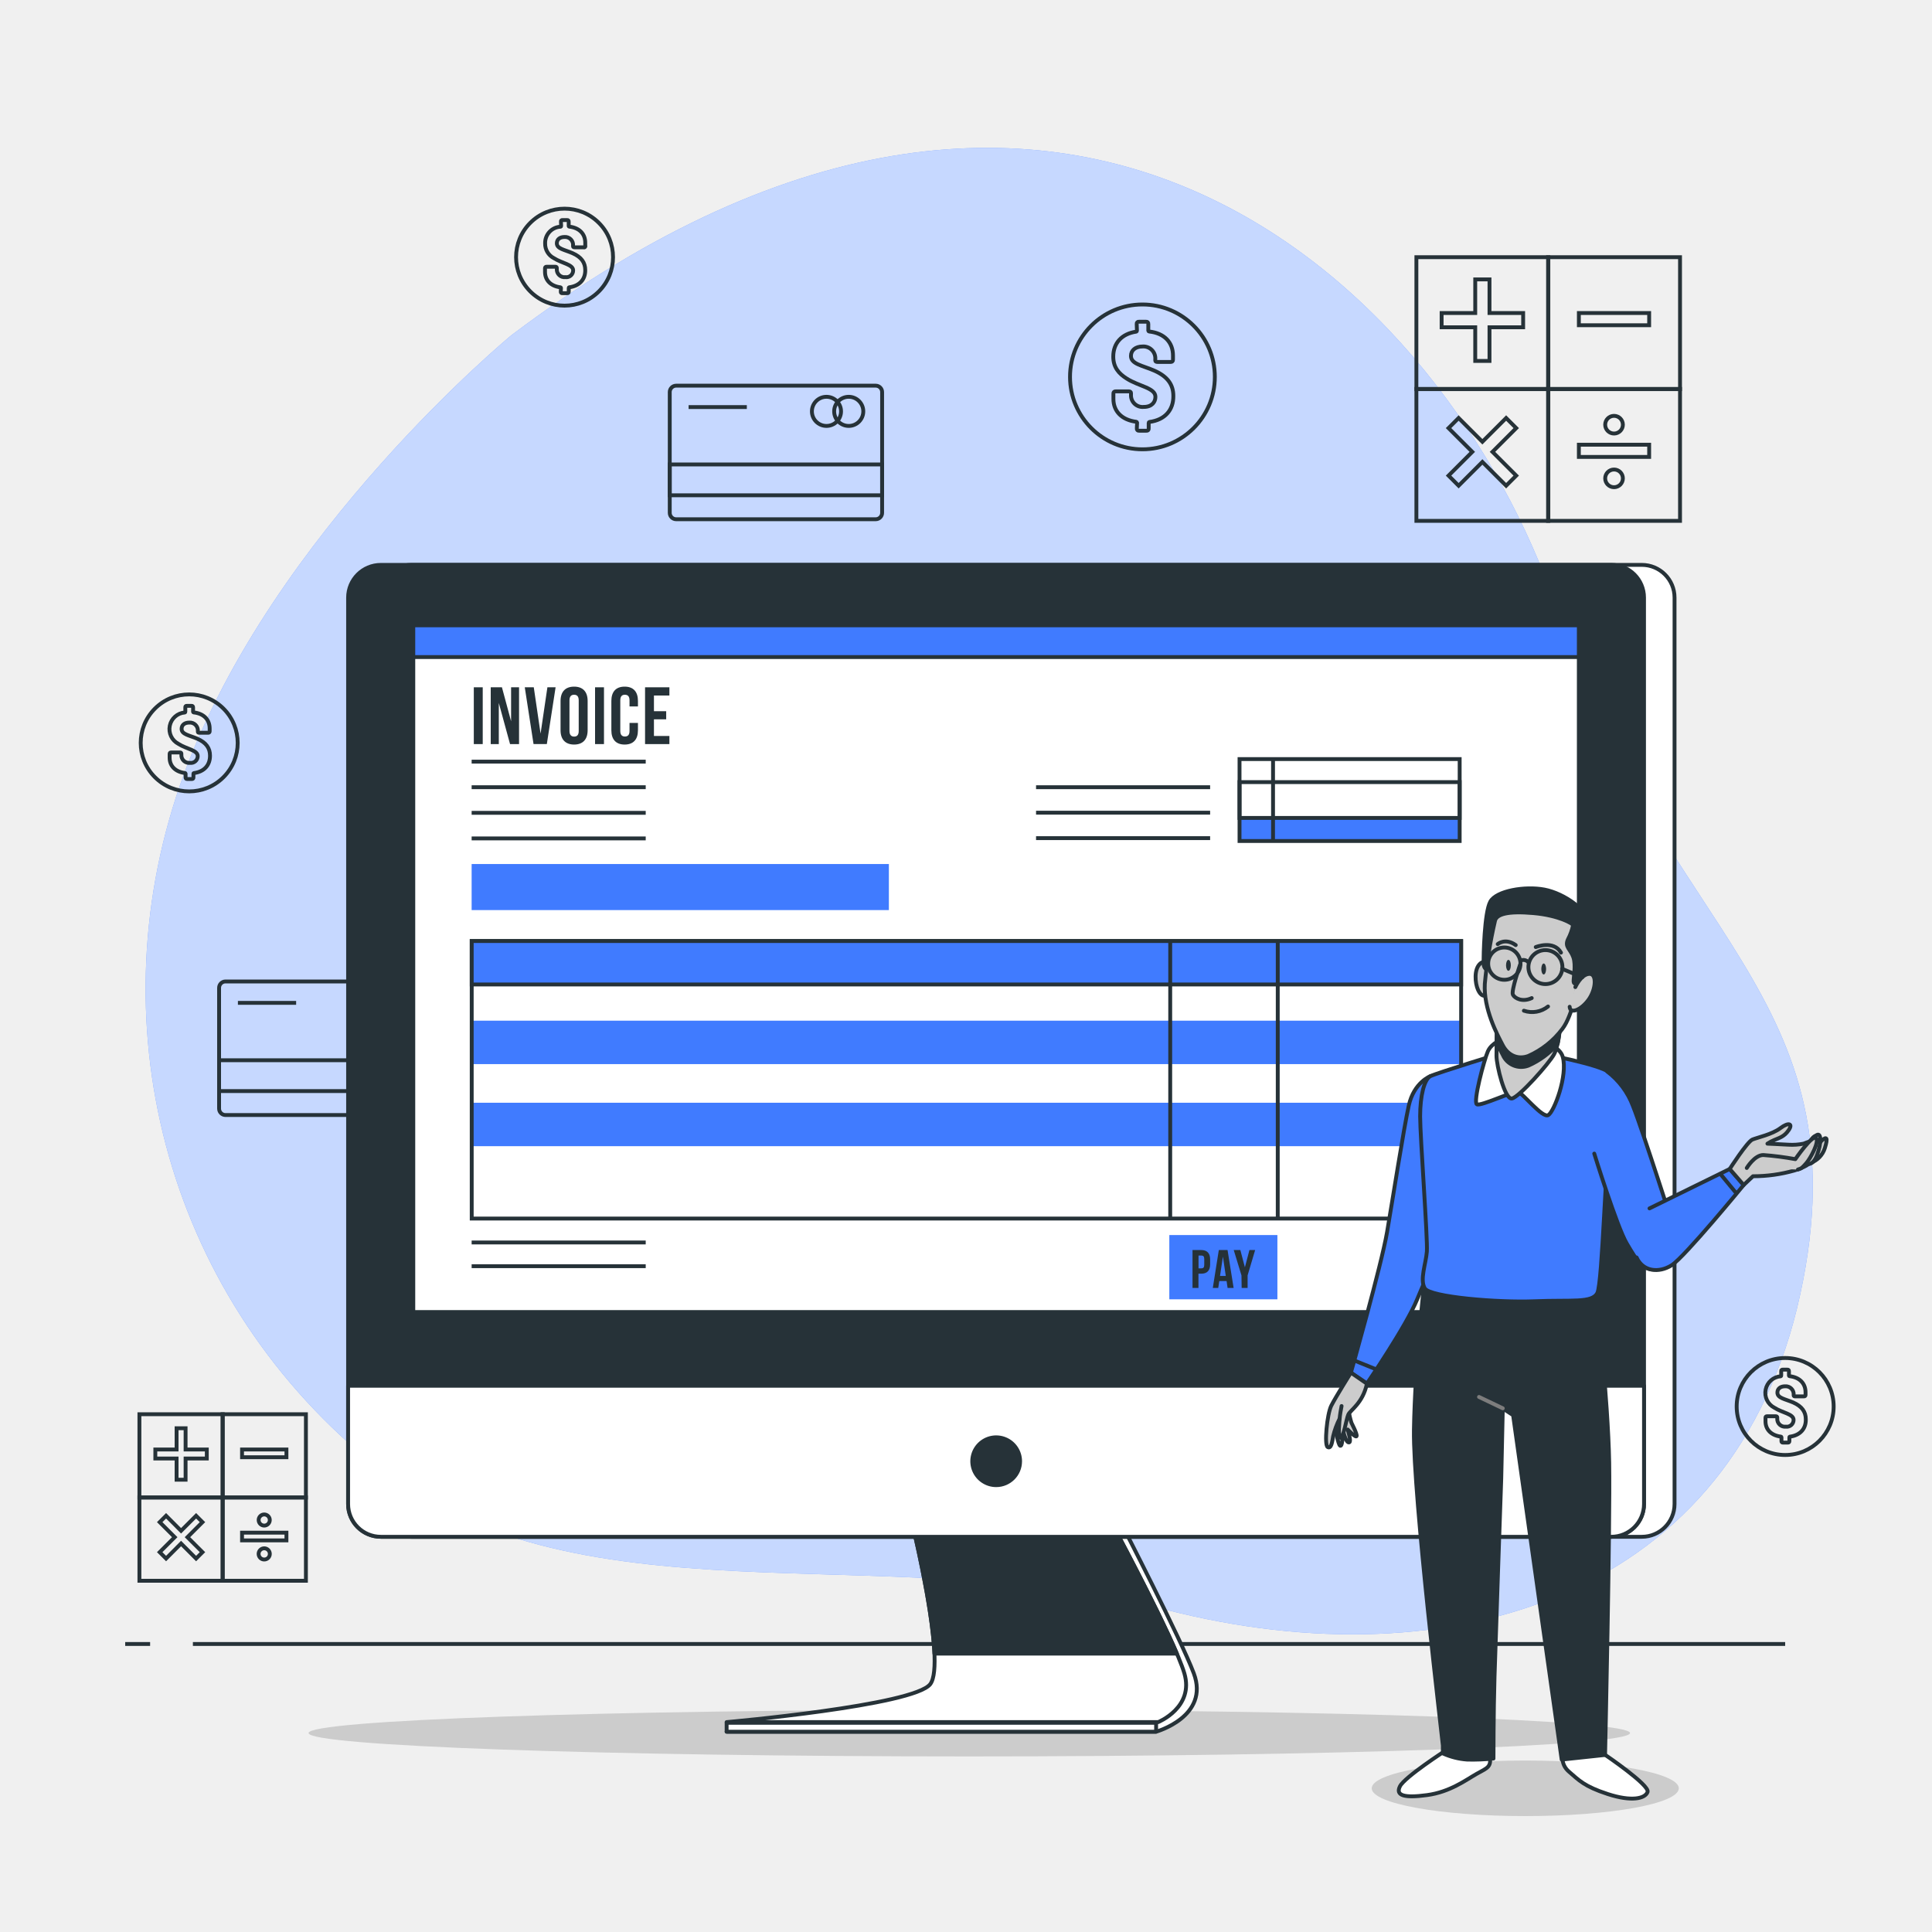
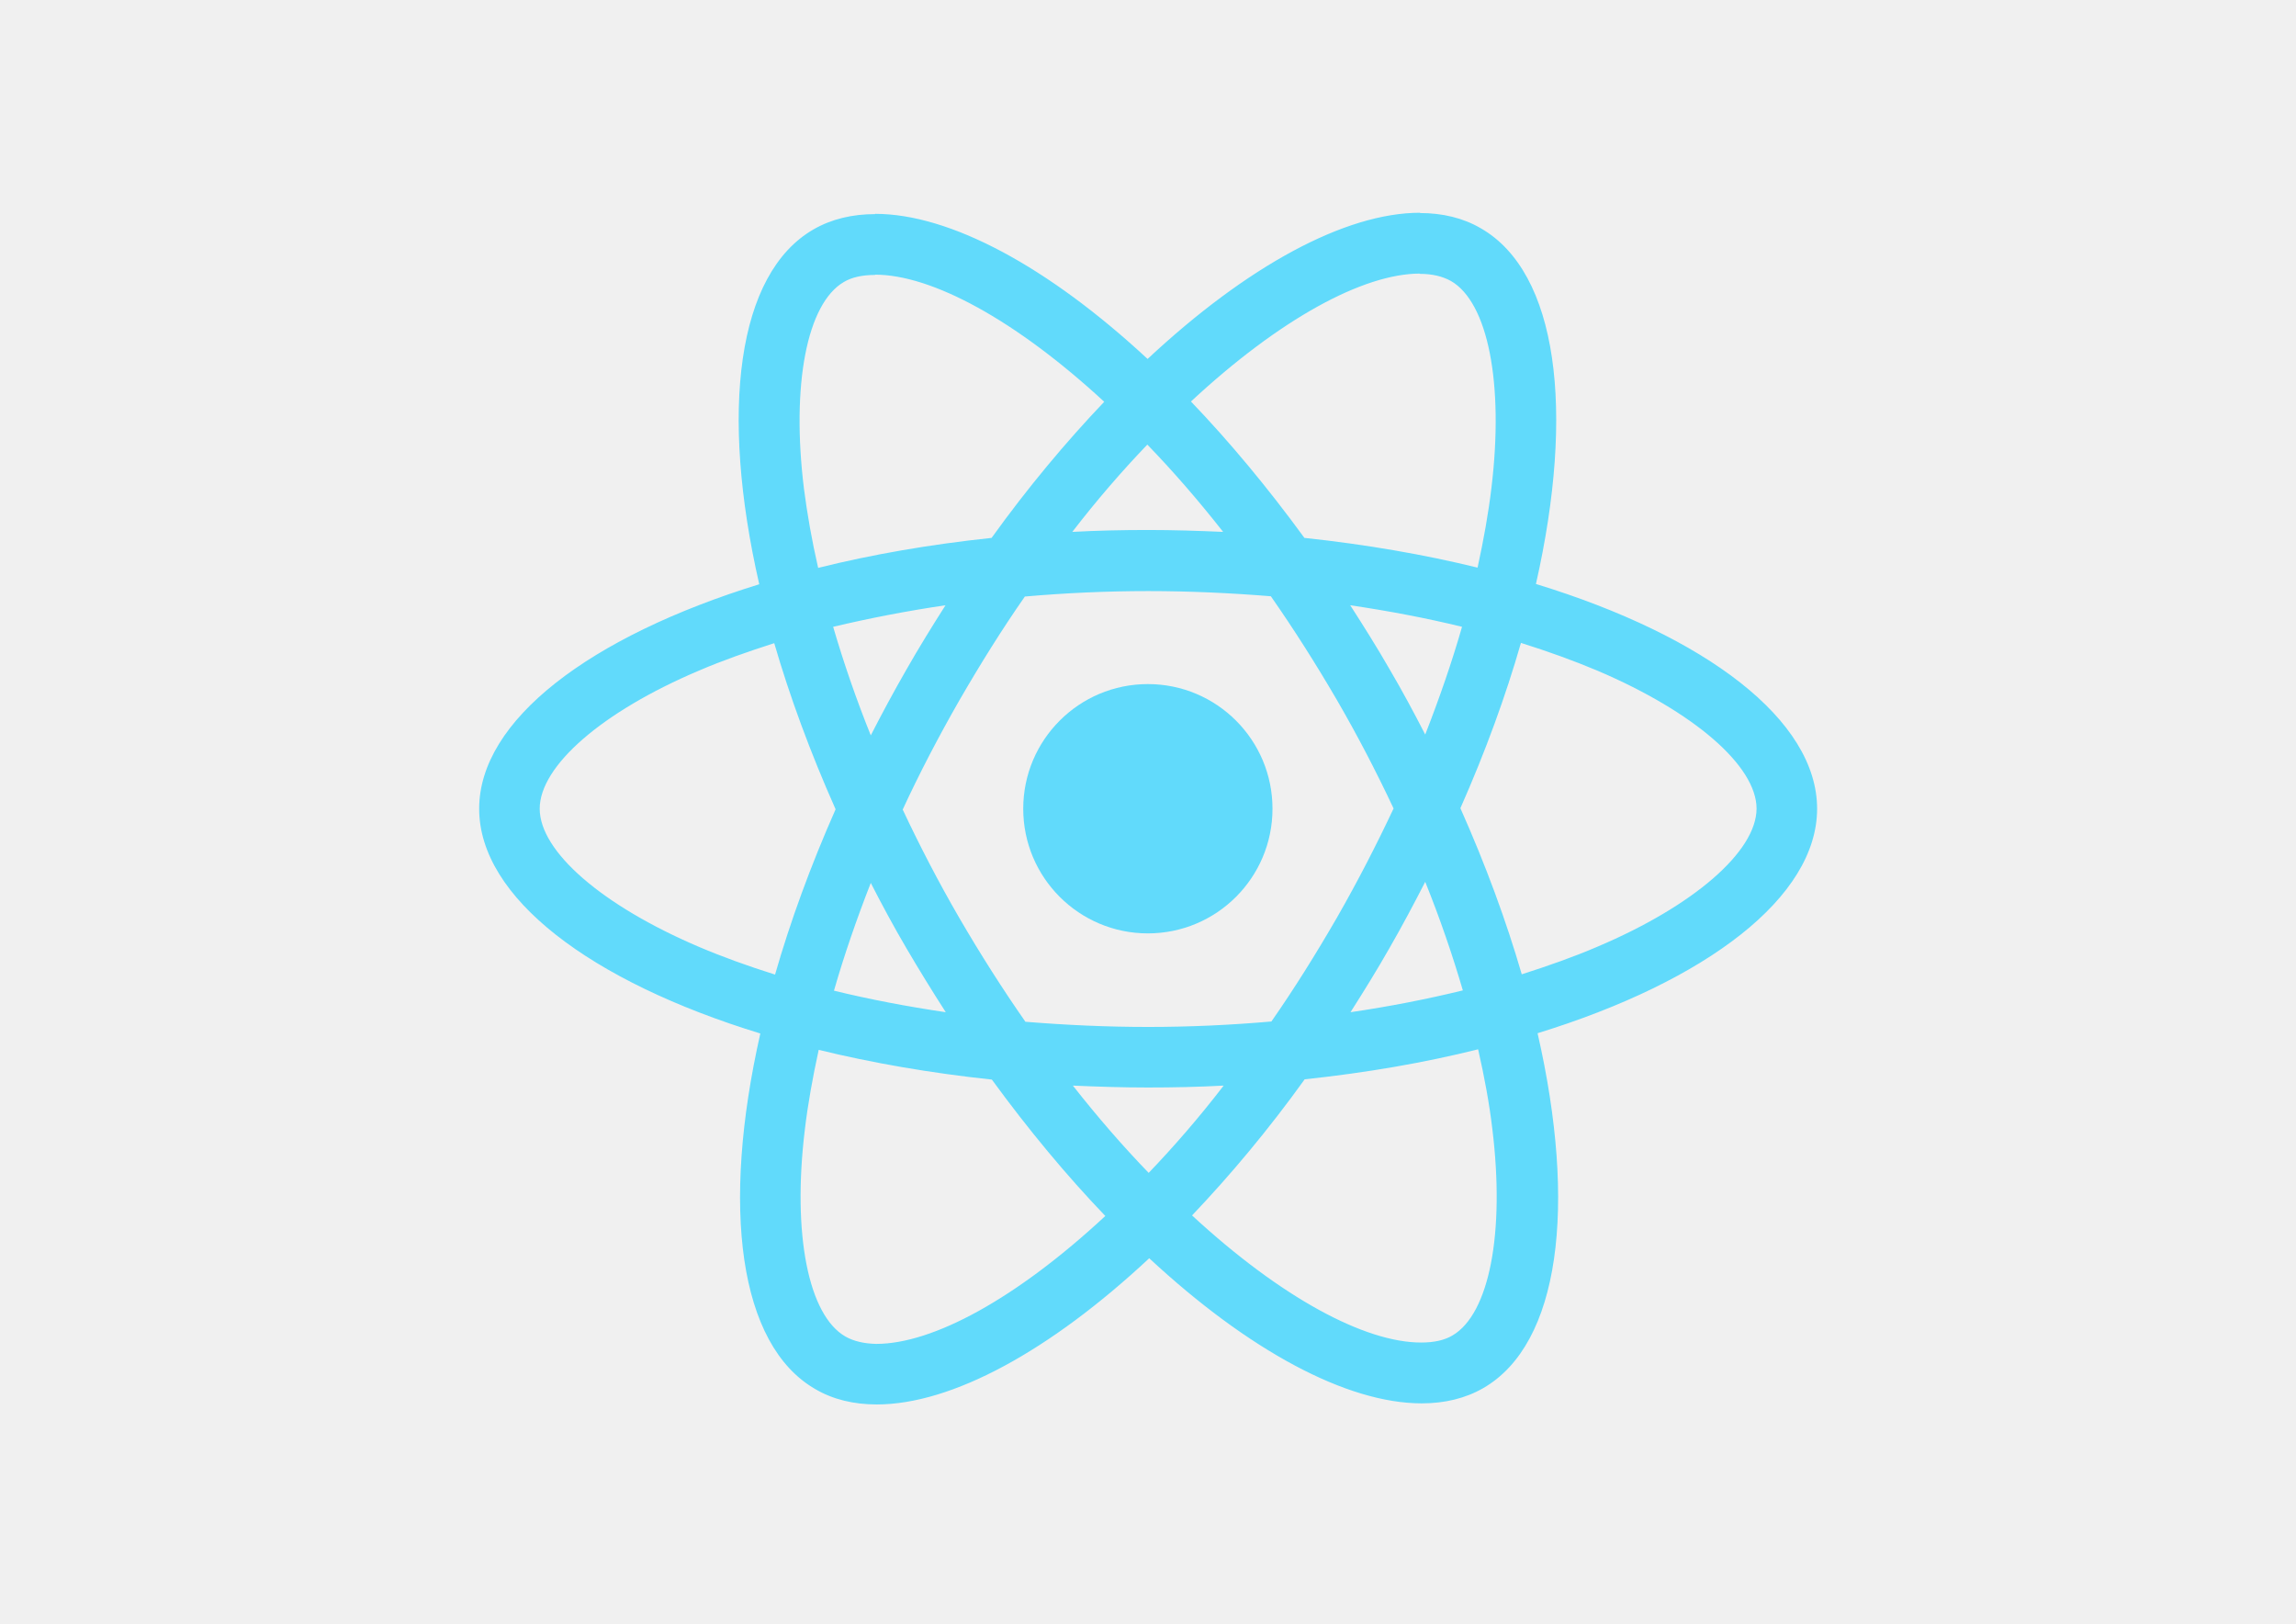
- <svg xmlns="http://www.w3.org/2000/svg" viewBox="0 0 500 500">
-   <g id="freepik--background-simple--inject-119">
-     <path d="M132.36,86.75S70.52,137.64,47.54,200.51,42.25,334,95.42,377.93s132.09,19.64,206.42,38.69S449,412.8,465.91,334.93s-36.63-94.08-62.13-174.5S280.19-24.69,132.36,86.75Z" style="fill:#407BFF" />
-     <path d="M132.36,86.75S70.52,137.64,47.54,200.51,42.25,334,95.42,377.93s132.09,19.64,206.42,38.69S449,412.8,465.91,334.93s-36.63-94.08-62.13-174.5S280.19-24.69,132.36,86.75Z" style="fill:#fff;opacity:0.7" />
-   </g>
-   <g id="freepik--Floor--inject-119">
-     <line x1="49.92" y1="425.46" x2="462" y2="425.46" style="fill:none;stroke:#263238;stroke-miterlimit:10" />
-     <line x1="32.4" y1="425.46" x2="38.85" y2="425.46" style="fill:none;stroke:#263238;stroke-miterlimit:10" />
-   </g>
-   <g id="freepik--Icons--inject-119">
-     <rect x="173.33" y="99.81" width="54.96" height="34.57" rx="1.66" style="fill:none;stroke:#263238;stroke-miterlimit:10" />
-     <rect x="173.33" y="120.2" width="54.96" height="7.98" style="fill:none;stroke:#263238;stroke-miterlimit:10" />
-     <circle cx="219.65" cy="106.46" r="3.77" style="fill:none;stroke:#263238;stroke-miterlimit:10" />
-     <circle cx="213.89" cy="106.46" r="3.77" style="fill:none;stroke:#263238;stroke-miterlimit:10" />
-     <line x1="178.21" y1="105.35" x2="193.28" y2="105.35" style="fill:none;stroke:#263238;stroke-miterlimit:10" />
-     <rect x="56.7" y="254" width="54.96" height="34.57" rx="1.66" style="fill:none;stroke:#263238;stroke-miterlimit:10" />
-     <rect x="56.7" y="274.39" width="54.96" height="7.98" style="fill:none;stroke:#263238;stroke-miterlimit:10" />
-     <path d="M106.78,260.65a3.77,3.77,0,1,1-3.77-3.77A3.77,3.77,0,0,1,106.78,260.65Z" style="fill:none;stroke:#263238;stroke-miterlimit:10" />
-     <circle cx="97.25" cy="260.65" r="3.77" style="fill:none;stroke:#263238;stroke-miterlimit:10" />
-     <line x1="61.57" y1="259.54" x2="76.64" y2="259.54" style="fill:none;stroke:#263238;stroke-miterlimit:10" />
-     <rect x="366.56" y="66.56" width="34.15" height="34.15" style="fill:none;stroke:#263238;stroke-miterlimit:10" />
-     <polygon points="394.19 81.01 385.48 81.01 385.48 72.31 381.79 72.31 381.79 81.01 373.09 81.01 373.09 84.7 381.79 84.7 381.79 93.41 385.48 93.41 385.48 84.7 394.19 84.7 394.19 81.01" style="fill:none;stroke:#263238;stroke-miterlimit:10" />
-     <rect x="400.64" y="66.56" width="34.15" height="34.15" style="fill:none;stroke:#263238;stroke-miterlimit:10" />
-     <rect x="408.61" y="81.01" width="18.19" height="3.16" style="fill:none;stroke:#263238;stroke-miterlimit:10" />
-     <rect x="366.56" y="100.65" width="34.15" height="34.15" style="fill:none;stroke:#263238;stroke-miterlimit:10" />
-     <polygon points="389.79 108.18 383.64 114.33 377.49 108.18 374.88 110.79 381.03 116.94 374.88 123.09 377.49 125.7 383.64 119.55 389.79 125.7 392.4 123.09 386.25 116.94 392.4 110.79 389.79 108.18" style="fill:none;stroke:#263238;stroke-miterlimit:10" />
-     <rect x="400.64" y="100.65" width="34.15" height="34.15" style="fill:none;stroke:#263238;stroke-miterlimit:10" />
-     <rect x="408.61" y="115.09" width="18.19" height="3.16" style="fill:none;stroke:#263238;stroke-miterlimit:10" />
-     <path d="M417.71,112.2a2.29,2.29,0,1,0-2.29-2.29A2.29,2.29,0,0,0,417.71,112.2Z" style="fill:none;stroke:#263238;stroke-miterlimit:10" />
-     <circle cx="417.71" cy="123.8" r="2.29" style="fill:none;stroke:#263238;stroke-miterlimit:10" />
-     <rect x="36.08" y="366" width="21.57" height="21.57" style="fill:none;stroke:#263238;stroke-miterlimit:10" />
-     <polygon points="53.52 375.13 48.03 375.13 48.03 369.63 45.7 369.63 45.7 375.13 40.2 375.13 40.2 377.46 45.7 377.46 45.7 382.95 48.03 382.95 48.03 377.46 53.52 377.46 53.52 375.13" style="fill:none;stroke:#263238;stroke-miterlimit:10" />
-     <rect x="57.6" y="366" width="21.57" height="21.57" style="fill:none;stroke:#263238;stroke-miterlimit:10" />
-     <rect x="62.64" y="375.13" width="11.49" height="2" style="fill:none;stroke:#263238;stroke-miterlimit:10" />
-     <rect x="36.08" y="387.53" width="21.57" height="21.57" style="fill:none;stroke:#263238;stroke-miterlimit:10" />
-     <polygon points="50.75 392.28 46.86 396.17 42.98 392.28 41.33 393.93 45.22 397.82 41.33 401.7 42.98 403.35 46.86 399.46 50.75 403.35 52.4 401.7 48.51 397.82 52.4 393.93 50.75 392.28" style="fill:none;stroke:#263238;stroke-miterlimit:10" />
-     <rect x="57.6" y="387.53" width="21.57" height="21.57" style="fill:none;stroke:#263238;stroke-miterlimit:10" />
-     <rect x="62.64" y="396.65" width="11.49" height="2" style="fill:none;stroke:#263238;stroke-miterlimit:10" />
-     <circle cx="68.38" cy="393.38" r="1.44" style="fill:none;stroke:#263238;stroke-miterlimit:10" />
-     <path d="M68.38,400.7a1.45,1.45,0,1,0,1.45,1.45A1.45,1.45,0,0,0,68.38,400.7Z" style="fill:none;stroke:#263238;stroke-miterlimit:10" />
-     <path d="M297.48,109.2a.24.24,0,0,0-.2.23l0,1.48a.49.49,0,0,1-.56.56h-1.95a.49.49,0,0,1-.56-.56l.07-1.51a.26.26,0,0,0-.2-.24c-3.76-.46-5.93-2.73-5.93-5.9v-1.41a.5.5,0,0,1,.56-.56h3.42c.37,0,.57.16.57.42v.47a3,3,0,0,0,3.32,3.13c2.11,0,3-1.29,3-2.61,0-2.34-4.28-2.7-7.45-4.74-2-1.26-3.46-2.87-3.46-5.67,0-3.46,2.15-5.9,5.94-6.46a.25.25,0,0,0,.19-.23l-.06-1.78a.49.49,0,0,1,.56-.56h1.88a.5.5,0,0,1,.56.56l0,1.74a.23.23,0,0,0,.19.23c4,.43,6.2,2.84,6.2,6.23v1.09a.51.51,0,0,1-.56.56h-3.46c-.36,0-.56-.13-.56-.33V93a3.09,3.09,0,0,0-3.3-3.33c-1.84,0-3,1-3,2.44,0,2.14,3,2.47,6.09,3.83,3.4,1.51,4.88,3.62,4.88,6.52C303.71,106.1,301.5,108.67,297.48,109.2Z" style="fill:none;stroke:#263238;stroke-miterlimit:10" />
-     <circle cx="295.66" cy="97.54" r="18.74" style="fill:none;stroke:#263238;stroke-miterlimit:10" />
-     <path d="M147.33,74.35a.17.17,0,0,0-.14.16l0,1a.33.33,0,0,1-.38.37h-1.3a.33.33,0,0,1-.38-.37l.05-1a.17.17,0,0,0-.13-.15c-2.52-.31-4-1.83-4-4v-.95a.35.35,0,0,1,.38-.38h2.29c.25,0,.38.11.38.29v.31a2,2,0,0,0,2.23,2.1,1.76,1.76,0,0,0,2-1.75c0-1.56-2.87-1.81-5-3.18A4.16,4.16,0,0,1,141.08,63a4.21,4.21,0,0,1,4-4.33.17.17,0,0,0,.14-.15l-.05-1.19a.33.33,0,0,1,.38-.38h1.26a.34.34,0,0,1,.37.38l0,1.17a.16.16,0,0,0,.13.15c2.65.29,4.15,1.9,4.15,4.17v.73A.34.34,0,0,1,151,64h-2.31c-.25,0-.38-.08-.38-.22v-.22a2.06,2.06,0,0,0-2.2-2.23c-1.24,0-2,.64-2,1.64,0,1.43,2,1.65,4.08,2.56,2.28,1,3.27,2.43,3.27,4.37C151.5,72.28,150,74,147.33,74.35Z" style="fill:none;stroke:#263238;stroke-miterlimit:10" />
-     <circle cx="146.1" cy="66.55" r="12.55" transform="translate(-4.26 122.8) rotate(-45)" style="fill:none;stroke:#263238;stroke-miterlimit:10" />
-     <path d="M50.19,200.07a.15.15,0,0,0-.13.15l0,1c0,.27-.13.38-.37.38H48.4c-.24,0-.37-.11-.37-.38l0-1a.17.17,0,0,0-.13-.16c-2.52-.3-4-1.83-4-3.95v-1a.33.33,0,0,1,.37-.37h2.3c.24,0,.37.11.37.29v.31a2,2,0,0,0,2.23,2.09,1.76,1.76,0,0,0,2-1.74c0-1.57-2.87-1.81-5-3.18a4.31,4.31,0,0,1,1.66-8.12.16.16,0,0,0,.13-.16l0-1.19a.32.32,0,0,1,.37-.37h1.26a.34.34,0,0,1,.38.37l0,1.17a.18.18,0,0,0,.14.16c2.64.28,4.15,1.89,4.15,4.17v.73a.34.34,0,0,1-.38.37H51.58c-.24,0-.37-.09-.37-.22v-.22A2.07,2.07,0,0,0,49,187c-1.24,0-2,.64-2,1.63,0,1.44,2,1.66,4.09,2.56,2.27,1,3.26,2.43,3.26,4.37C54.36,198,52.88,199.71,50.19,200.07Z" style="fill:none;stroke:#263238;stroke-miterlimit:10" />
-     <circle cx="48.97" cy="192.26" r="12.55" transform="translate(-121.61 90.94) rotate(-45)" style="fill:none;stroke:#263238;stroke-miterlimit:10" />
-     <path d="M463.22,371.81a.15.15,0,0,0-.13.15l0,1c0,.27-.13.38-.37.38h-1.31c-.24,0-.37-.11-.37-.38l0-1a.17.17,0,0,0-.13-.16c-2.52-.31-4-1.83-4-3.95v-.95a.33.33,0,0,1,.37-.37h2.3c.24,0,.37.11.37.29v.3a2,2,0,0,0,2.23,2.1,1.76,1.76,0,0,0,2-1.74c0-1.57-2.87-1.81-5-3.18a4.31,4.31,0,0,1,1.66-8.12.17.17,0,0,0,.13-.16l0-1.19a.32.32,0,0,1,.37-.37h1.26a.34.34,0,0,1,.38.37l0,1.17a.16.16,0,0,0,.14.15c2.64.29,4.15,1.9,4.15,4.18V361a.34.34,0,0,1-.38.38h-2.32c-.24,0-.37-.09-.37-.22V361a2.06,2.06,0,0,0-2.21-2.23c-1.24,0-2,.64-2,1.63,0,1.44,2,1.66,4.09,2.56,2.27,1,3.26,2.43,3.26,4.37C467.39,369.73,465.91,371.45,463.22,371.81Z" style="fill:none;stroke:#263238;stroke-miterlimit:10" />
-     <circle cx="462" cy="364" r="12.55" style="fill:none;stroke:#263238;stroke-miterlimit:10" />
-   </g>
-   <g id="freepik--Device--inject-119">
-     <path d="M421.85,448.51c0,3.34-76.58,6.05-171,6.05s-171-2.71-171-6.05,76.58-6,171.05-6S421.85,445.18,421.85,448.51Z" style="fill:#ccc" />
-     <path d="M238.5,394.21s8.32,35.76,4.7,41.63c-4.74,7.69-55.15,12.32-55.15,12.32H299.21s13.93-3.91,9.74-15.11c-3.24-8.66-18.79-38.84-18.79-38.84Z" style="fill:#fff;stroke:#263238;stroke-linecap:round;stroke-linejoin:round" />
-     <path d="M236.06,394.21s8.88,36.06,4.7,41.63-52.71,9.84-52.71,9.84H299.73s9.39-3.79,6.78-12.63-18.78-38.84-18.78-38.84Z" style="fill:#fff;stroke:#263238;stroke-linecap:round;stroke-linejoin:round" />
-     <path d="M287.73,394.21H236.06s5.26,21.36,5.77,33.74h62.75C299.5,416.05,287.73,394.21,287.73,394.21Z" style="fill:#263238;stroke:#263238;stroke-linecap:round;stroke-linejoin:round" />
-     <rect x="188.05" y="445.86" width="111.15" height="2.3" style="fill:#fff;stroke:#263238;stroke-linecap:round;stroke-linejoin:round" />
-     <rect x="97.99" y="146.19" width="335.38" height="251.53" rx="8.48" style="fill:#fff;stroke:#263238;stroke-linecap:round;stroke-linejoin:round" />
-     <rect x="90.09" y="146.19" width="335.38" height="251.53" rx="8.48" style="fill:#263238;stroke:#263238;stroke-linecap:round;stroke-linejoin:round" />
-     <path d="M90.09,358.63H425.47a0,0,0,0,1,0,0v30.61a8.48,8.48,0,0,1-8.48,8.48H98.57a8.48,8.48,0,0,1-8.48-8.48V358.63A0,0,0,0,1,90.09,358.63Z" style="fill:#fff;stroke:#263238;stroke-linecap:round;stroke-linejoin:round" />
-     <rect x="106.96" y="161.84" width="301.64" height="177.71" style="fill:#fff;stroke:#263238;stroke-linecap:round;stroke-linejoin:round" />
-     <rect x="122.08" y="264.15" width="256.06" height="11.24" style="fill:#407BFF" />
-     <rect x="122.08" y="285.39" width="256.06" height="11.24" style="fill:#407BFF" />
-     <line x1="122.06" y1="197.11" x2="167.11" y2="197.11" style="fill:none;stroke:#263238;stroke-miterlimit:10" />
-     <line x1="122.06" y1="203.73" x2="167.11" y2="203.73" style="fill:none;stroke:#263238;stroke-miterlimit:10" />
-     <line x1="268.13" y1="203.73" x2="313.18" y2="203.73" style="fill:none;stroke:#263238;stroke-miterlimit:10" />
-     <line x1="268.13" y1="210.32" x2="313.18" y2="210.32" style="fill:none;stroke:#263238;stroke-miterlimit:10" />
-     <line x1="268.13" y1="216.91" x2="313.18" y2="216.91" style="fill:none;stroke:#263238;stroke-miterlimit:10" />
-     <line x1="122.06" y1="210.36" x2="167.11" y2="210.36" style="fill:none;stroke:#263238;stroke-miterlimit:10" />
-     <line x1="122.06" y1="321.55" x2="167.11" y2="321.55" style="fill:none;stroke:#263238;stroke-miterlimit:10" />
-     <line x1="122.06" y1="327.69" x2="167.11" y2="327.69" style="fill:none;stroke:#263238;stroke-miterlimit:10" />
-     <line x1="122.06" y1="216.98" x2="167.11" y2="216.98" style="fill:none;stroke:#263238;stroke-miterlimit:10" />
-     <rect x="122.06" y="223.61" width="107.98" height="11.92" style="fill:#407BFF" />
-     <rect x="320.79" y="211.68" width="56.97" height="5.96" style="fill:#407BFF" />
-     <rect x="320.79" y="196.45" width="56.97" height="21.2" style="fill:none;stroke:#263238;stroke-miterlimit:10" />
-     <rect x="320.79" y="202.41" width="56.97" height="9.27" style="fill:none;stroke:#263238;stroke-miterlimit:10" />
-     <line x1="329.46" y1="196.63" x2="329.46" y2="217.39" style="fill:none;stroke:#263238;stroke-miterlimit:10" />
-     <rect x="122.08" y="243.54" width="256.06" height="71.82" style="fill:none;stroke:#263238;stroke-miterlimit:10" />
-     <rect x="122.08" y="243.54" width="256.06" height="11.24" style="fill:#407BFF;stroke:#263238;stroke-miterlimit:10" />
-     <line x1="302.85" y1="243.81" x2="302.85" y2="315.24" style="fill:none;stroke:#263238;stroke-miterlimit:10" />
-     <line x1="330.68" y1="243.81" x2="330.68" y2="315.24" style="fill:none;stroke:#263238;stroke-miterlimit:10" />
-     <rect x="302.62" y="319.63" width="27.97" height="16.63" style="fill:#407BFF" />
-     <path d="M313.18,325.93v1.28c0,1.57-.75,2.42-2.3,2.42h-.72v3.69h-1.54v-9.81h2.26C312.43,323.51,313.18,324.36,313.18,325.93Zm-3-1v3.32h.72c.5,0,.76-.22.76-.92v-1.48c0-.7-.26-.92-.76-.92Z" style="fill:#263238" />
-     <path d="M319.26,333.32H317.7l-.26-1.78h-1.89l-.27,1.78h-1.41l1.56-9.81h2.26Zm-3.52-3.11h1.49l-.74-5Z" style="fill:#263238" />
-     <path d="M321.29,330.07l-2-6.56H321l1.18,4.47,1.17-4.47h1.48l-1.95,6.56v3.25h-1.54Z" style="fill:#263238" />
-     <path d="M122.62,177.87h2.31v14.7h-2.31Z" style="fill:#263238" />
-     <path d="M129.09,181.92v10.65H127v-14.7h2.9l2.37,8.8v-8.8h2.06v14.7H132Z" style="fill:#263238" />
-     <path d="M139.9,189.86l1.77-12h2.12l-2.27,14.7h-3.44l-2.27-14.7h2.33Z" style="fill:#263238" />
-     <path d="M145.07,181.4c0-2.36,1.24-3.7,3.51-3.7s3.5,1.34,3.5,3.7V189c0,2.35-1.23,3.69-3.5,3.69s-3.51-1.34-3.51-3.69Zm2.31,7.79c0,1,.46,1.44,1.2,1.44s1.19-.4,1.19-1.44v-7.94c0-1.05-.46-1.45-1.19-1.45s-1.2.4-1.2,1.45Z" style="fill:#263238" />
-     <path d="M154,177.87h2.31v14.7H154Z" style="fill:#263238" />
-     <path d="M165.1,187.09V189c0,2.35-1.17,3.69-3.44,3.69s-3.44-1.34-3.44-3.69V181.4c0-2.36,1.17-3.7,3.44-3.7s3.44,1.34,3.44,3.7v1.42h-2.18v-1.57c0-1.05-.46-1.45-1.2-1.45s-1.19.4-1.19,1.45v7.94c0,1,.46,1.42,1.19,1.42s1.2-.38,1.2-1.42v-2.1Z" style="fill:#263238" />
-     <path d="M169.24,184.06h3.17v2.1h-3.17v4.31h4v2.1h-6.3v-14.7h6.3V180h-4Z" style="fill:#263238" />
-     <rect x="106.96" y="161.84" width="301.64" height="8.21" style="fill:#407BFF;stroke:#263238;stroke-linecap:round;stroke-linejoin:round" />
-     <path d="M264,378.18a6.19,6.19,0,1,0-6.18,6.18A6.19,6.19,0,0,0,264,378.18Z" style="fill:#263238;stroke:#263238;stroke-linecap:round;stroke-linejoin:round" />
-   </g>
-   <g id="freepik--Character--inject-119">
-     <path d="M434.47,462.81c0,4-17.78,7.19-39.72,7.19S355,466.78,355,462.81s17.79-7.19,39.72-7.19S434.47,458.84,434.47,462.81Z" style="fill:#ccc" />
-     <path d="M370.2,278.5s-4.28,1.6-5.61,7.62-4.15,24.2-5.62,32.76-9.36,36.36-9.36,36.36l4.15,2.81s10.16-14.84,13-21.79,5.61-11.77,6-17.12-.26-34.76-.26-37S371.41,278.23,370.2,278.5Z" style="fill:#407BFF;stroke:#263238;stroke-linecap:round;stroke-linejoin:round" />
-     <path d="M374.08,453.07s-10.56,6.82-11.77,9.22,1.07,3.08,7,2.28,10-3.88,12.83-5.49,4.15-1.73,3.21-5.34S374.08,453.07,374.08,453.07Z" style="fill:#fff;stroke:#263238;stroke-linecap:round;stroke-linejoin:round" />
-     <path d="M415.39,454.14s11.64,7.88,11,9.62-4.15,2.54-10.3.54-7.49-3.61-10-5.75-1.6-4.81-1.6-6.69S415.39,454.14,415.39,454.14Z" style="fill:#fff;stroke:#263238;stroke-linecap:round;stroke-linejoin:round" />
-     <path d="M368.6,332s-2.41,21.12-2.68,38,7.49,81.11,7.49,81.78v2a18.48,18.48,0,0,0,6.29,1.6,52.94,52.94,0,0,0,6.81-.27s0-11.9.27-21.12,1.74-51.3,1.74-51.3l.4-18.18,2.67,1.74,12.57,89.13,11.23-1.2s1.34-59.32,1.07-75.63S413,333.45,413,333.45Z" style="fill:#263238;stroke:#263238;stroke-linecap:round;stroke-linejoin:round" />
-     <path d="M389.59,272.22s-17.78,5.48-19.39,6.28-2.67,5.08-2.67,10.43,2,31.82,1.74,35-1.87,7.22-.54,9.49,19,3.74,28.48,3.34,14.84.54,16.18-2.14,2.14-35.69,3.47-43.32,2.28-11.63-.4-13.77-16.84-4.68-20.32-5.48Z" style="fill:#407BFF;stroke:#263238;stroke-linecap:round;stroke-linejoin:round" />
-     <path d="M389,268.85s-2.95,1-3.93,3.21-3.92,13.21-2.85,13.74,9.37-3.48,10.62-3.21,6.33,6.87,7.85,6,5.09-10.26,3.75-15.08S390.33,267.6,389,268.85Z" style="fill:#fff;stroke:#263238;stroke-linecap:round;stroke-linejoin:round" />
-     <path d="M387.38,265.82s-.09,4.9-.09,7.4,2.15,11.42,4,11.07,9.64-9.1,10.89-11.43,1.51-7.13,1.51-7.13-5.53,3.92-9.72,2.67A36.52,36.52,0,0,1,387.38,265.82Z" style="fill:#ccc;stroke:#263238;stroke-linecap:round;stroke-linejoin:round" />
-     <path d="M394,268.4a36.52,36.52,0,0,1-6.61-2.58s0,1.93-.06,4c.61,1.31,1.19,2.41,1.6,3.19a5.18,5.18,0,0,0,6.62,2.77,21.42,21.42,0,0,0,7.56-5.59,30.42,30.42,0,0,0,.61-4.44S398.18,269.65,394,268.4Z" style="fill:#263238;stroke:#263238;stroke-linecap:round;stroke-linejoin:round" />
-     <path d="M385.28,251.46s-.5-3.56-2.18-2.11-1.38,5.09-.58,6.84,1.67,1.53,1.89,1.45S385.28,251.46,385.28,251.46Z" style="fill:#ccc;stroke:#263238;stroke-linecap:round;stroke-linejoin:round" />
-     <path d="M408.56,254.88c.22-.36,2.91-9.38,3.06-14.26s-6.91-9.45-11.93-10.4-12.44.29-14,3.13-1.75,14-1.75,15.86,1.46,2.18,1.82,1.74,1.46-11.42,2.11-12.22,12.29-.43,14.11.07,2.84,2.41,2.48,5.17.07,2.62.8,4.22.72,2.18.72,4.36S407,257.35,408.56,254.88Z" style="fill:#263238;stroke:#263238;stroke-linecap:round;stroke-linejoin:round" />
-     <path d="M386.89,238.37a121.69,121.69,0,0,0-2.62,16.22c-.37,6.47,3.2,13.16,4.65,15.93s4.08,3.71,6.62,2.76a22.36,22.36,0,0,0,8.8-7c2.69-3.49,4.08-11.86,4.08-11.86s-1.1.58-1.17-.36.66-4.22-.07-6.33-2.33-2.62-1.38-4.66a13.61,13.61,0,0,0,1.31-3.63c0-.37-3.64-2.55-10.26-3.13S387.25,236.55,386.89,238.37Z" style="fill:#ccc;stroke:#263238;stroke-linecap:round;stroke-linejoin:round" />
-     <path d="M387.61,244.33s1.95-1.69,4.66.26" style="fill:none;stroke:#263238;stroke-linecap:round;stroke-linejoin:round" />
-     <path d="M397.45,245.1s4.66-1.87,6.53,1.44" style="fill:none;stroke:#263238;stroke-linecap:round;stroke-linejoin:round" />
-     <path d="M407.69,255.46s1.45-3.27,3.56-3.42,1.82,4-.14,6.7-4.8,3.78-4.88,1.81" style="fill:#ccc;stroke:#263238;stroke-linecap:round;stroke-linejoin:round" />
-     <path d="M393.43,249.57s-2.4,6.91-1.89,7.86,2.47,2,4.87.87" style="fill:none;stroke:#263238;stroke-linecap:round;stroke-linejoin:round" />
-     <path d="M394.38,261.57a6.58,6.58,0,0,0,6.25-1.09" style="fill:none;stroke:#263238;stroke-linecap:round;stroke-linejoin:round" />
-     <path d="M391,249.82c0,.79-.28,1.42-.62,1.42s-.62-.63-.62-1.42.28-1.41.62-1.41S391,249,391,249.82Z" style="fill:#263238" />
-     <ellipse cx="399.51" cy="250.77" rx="0.62" ry="1.42" style="fill:#263238" />
-     <path d="M393.5,249.39a4.18,4.18,0,1,1-4.18-4.18A4.18,4.18,0,0,1,393.5,249.39Z" style="fill:none;stroke:#263238;stroke-linecap:round;stroke-linejoin:round" />
-     <path d="M404.35,250.29a4.4,4.4,0,1,1-4.4-4.41A4.4,4.4,0,0,1,404.35,250.29Z" style="fill:none;stroke:#263238;stroke-linecap:round;stroke-linejoin:round" />
-     <path d="M393.5,248.62a1.67,1.67,0,0,1,2,.37" style="fill:none;stroke:#263238;stroke-linecap:round;stroke-linejoin:round" />
-     <line x1="404.27" y1="250.73" x2="409.51" y2="252.92" style="fill:none;stroke:#263238;stroke-linecap:round;stroke-linejoin:round" />
-     <line x1="350.68" y1="352.17" x2="356.3" y2="354.44" style="fill:#fff;stroke:#263238;stroke-linecap:round;stroke-linejoin:round" />
-     <path d="M345.5,369.29s.79,4.62,1.33,4.87.73-2.25.55-3.83l-.18-1.58s.85,4.13,1.7,4.5.37-1.46.12-2.38l-.24-.91s2.13,2.25,2.31,1.7-1.28-3.28-1.34-3.46A22.49,22.49,0,0,1,349,365c-.06-.85-1.27-4.26-2.49-2.13S345.5,369.29,345.5,369.29Z" style="fill:#ccc;stroke:#263238;stroke-linecap:round;stroke-linejoin:round" />
-     <path d="M349.61,355.24s-4,6.42-5.08,8.56-1.87,10.16-.93,10.7,1.19-1.42,1.41-2.77a21.07,21.07,0,0,1,1.7-4.63s-.57,5.12.23,5,1.47-4.81,2-6,3.75-2.94,4.82-8Z" style="fill:#ccc;stroke:#263238;stroke-linecap:round;stroke-linejoin:round" />
-     <path d="M346.71,367.1s0-.68.49-3.22" style="fill:#fff;stroke:#263238;stroke-linecap:round;stroke-linejoin:round" />
-     <path d="M415.93,277.3a20,20,0,0,1,6.68,8.95c2.54,6.29,11.23,33.7,11.5,34.23s0,5.88-4.28,7.62-6.28-2-8.82-6.28-8.42-23.27-8.42-23.27" style="fill:#407BFF;stroke:#263238;stroke-linecap:round;stroke-linejoin:round" />
-     <path d="M426.89,312.73l20.76-10.2,3.61,4.15S436,325.29,432.64,327.43s-7.49,1.61-9.09-2" style="fill:#407BFF;stroke:#263238;stroke-linecap:round;stroke-linejoin:round" />
-     <line x1="445.38" y1="304" x2="449.25" y2="308.68" style="fill:#fff;stroke:#263238;stroke-linecap:round;stroke-linejoin:round" />
-     <path d="M447.65,302.53s4.55-7.08,5.88-7.62,5.08-1.33,7.22-2.94,3.34-1.2,2.14.54-2.54,2-3.74,2.54a9.48,9.48,0,0,0-1.74.93s3.34.14,5.48.27a15.15,15.15,0,0,0,3.88-.27s5.48-2.4,4.14.54-1.2,4.81-6.55,6.41a38.67,38.67,0,0,1-10.69,1.48l-2.41,2.27Z" style="fill:#ccc;stroke:#263238;stroke-linecap:round;stroke-linejoin:round" />
-     <path d="M468.64,300.93a5.89,5.89,0,0,0,3.61-3.74c.94-2.95.4-3.08-.8-2a14.29,14.29,0,0,0-2.81,4.15C468,300.66,468.64,300.93,468.64,300.93Z" style="fill:#ccc;stroke:#263238;stroke-linecap:round;stroke-linejoin:round" />
-     <path d="M467.44,301.06s1.6,1.07,2.81-2.14,1.06-5.75,0-5.21-1.34.67-2.68,3.48-2.54,4-1.74,4.27A1.9,1.9,0,0,0,467.44,301.06Z" style="fill:#ccc;stroke:#263238;stroke-linecap:round;stroke-linejoin:round" />
-     <path d="M452.06,302.27s2-3.35,4.28-3.35a76.94,76.94,0,0,1,8.29,1.07s4.41-6.41,5.35-5.48-1.47,5.35-2.54,6.55-1.21,1.34-2.14,1.61" style="fill:#ccc;stroke:#263238;stroke-linecap:round;stroke-linejoin:round" />
-     <line x1="388.92" y1="364.47" x2="382.77" y2="361.53" style="fill:none;stroke:#7d7d7d;stroke-linecap:round;stroke-linejoin:round" />
+ <svg xmlns="http://www.w3.org/2000/svg" viewBox="0 0 841.9 595.3">
+   <g fill="#61DAFB">
+     <path d="M666.3 296.5c0-32.5-40.7-63.3-103.1-82.4 14.4-63.6 8-114.2-20.2-130.4-6.5-3.8-14.1-5.6-22.4-5.6v22.3c4.6 0 8.3.9 11.4 2.6 13.6 7.8 19.5 37.5 14.9 75.7-1.1 9.4-2.9 19.3-5.1 29.4-19.6-4.8-41-8.5-63.5-10.9-13.5-18.5-27.5-35.3-41.6-50 32.6-30.3 63.2-46.9 84-46.9V78c-27.5 0-63.5 19.6-99.9 53.6-36.4-33.8-72.4-53.2-99.9-53.2v22.3c20.7 0 51.4 16.5 84 46.6-14 14.7-28 31.4-41.3 49.9-22.6 2.4-44 6.1-63.6 11-2.3-10-4-19.7-5.2-29-4.7-38.2 1.1-67.9 14.6-75.8 3-1.8 6.9-2.6 11.5-2.6V78.5c-8.4 0-16 1.8-22.6 5.6-28.1 16.2-34.4 66.7-19.9 130.1-62.2 19.2-102.7 49.9-102.7 82.3 0 32.5 40.7 63.3 103.1 82.4-14.4 63.6-8 114.2 20.2 130.4 6.5 3.8 14.1 5.6 22.5 5.6 27.5 0 63.5-19.6 99.9-53.6 36.4 33.8 72.4 53.2 99.9 53.2 8.4 0 16-1.8 22.6-5.6 28.1-16.2 34.4-66.7 19.9-130.1 62-19.1 102.5-49.9 102.5-82.3zm-130.2-66.7c-3.7 12.9-8.3 26.2-13.5 39.5-4.1-8-8.4-16-13.1-24-4.6-8-9.5-15.8-14.4-23.4 14.2 2.1 27.9 4.7 41 7.9zm-45.8 106.5c-7.8 13.5-15.8 26.3-24.1 38.2-14.9 1.3-30 2-45.2 2-15.1 0-30.2-.7-45-1.9-8.3-11.9-16.4-24.6-24.2-38-7.6-13.1-14.5-26.4-20.8-39.8 6.2-13.4 13.2-26.8 20.7-39.9 7.8-13.5 15.8-26.3 24.1-38.2 14.9-1.3 30-2 45.2-2 15.1 0 30.2.7 45 1.9 8.3 11.9 16.4 24.6 24.2 38 7.6 13.1 14.5 26.4 20.8 39.8-6.3 13.4-13.2 26.8-20.7 39.9zm32.3-13c5.4 13.4 10 26.8 13.8 39.8-13.1 3.2-26.9 5.9-41.2 8 4.9-7.7 9.8-15.6 14.4-23.7 4.6-8 8.9-16.1 13-24.1zM421.2 430c-9.3-9.6-18.6-20.3-27.8-32 9 .4 18.2.7 27.5.7 9.4 0 18.7-.2 27.8-.7-9 11.7-18.3 22.4-27.5 32zm-74.4-58.9c-14.2-2.1-27.9-4.7-41-7.9 3.7-12.9 8.3-26.2 13.5-39.5 4.1 8 8.4 16 13.1 24 4.7 8 9.5 15.8 14.4 23.4zM420.7 163c9.3 9.6 18.6 20.3 27.8 32-9-.4-18.2-.7-27.5-.7-9.4 0-18.7.2-27.8.7 9-11.7 18.3-22.4 27.5-32zm-74 58.9c-4.9 7.7-9.8 15.6-14.4 23.7-4.6 8-8.9 16-13 24-5.4-13.4-10-26.8-13.8-39.8 13.1-3.1 26.9-5.8 41.2-7.9zm-90.5 125.2c-35.4-15.1-58.3-34.9-58.3-50.6 0-15.7 22.9-35.6 58.3-50.6 8.6-3.7 18-7 27.7-10.1 5.7 19.6 13.2 40 22.5 60.9-9.2 20.8-16.6 41.1-22.2 60.6-9.9-3.1-19.3-6.5-28-10.2zM310 490c-13.6-7.8-19.5-37.5-14.9-75.7 1.1-9.4 2.9-19.3 5.1-29.4 19.6 4.8 41 8.5 63.5 10.9 13.5 18.5 27.5 35.3 41.6 50-32.6 30.3-63.2 46.9-84 46.9-4.5-.1-8.3-1-11.3-2.7zm237.2-76.2c4.7 38.2-1.1 67.9-14.6 75.8-3 1.8-6.9 2.6-11.5 2.6-20.7 0-51.4-16.5-84-46.6 14-14.7 28-31.4 41.3-49.9 22.6-2.4 44-6.1 63.6-11 2.3 10.1 4.1 19.8 5.2 29.1zm38.5-66.7c-8.6 3.7-18 7-27.7 10.1-5.7-19.6-13.2-40-22.5-60.9 9.2-20.8 16.6-41.1 22.2-60.6 9.9 3.1 19.3 6.5 28.1 10.2 35.4 15.1 58.3 34.9 58.3 50.6-.1 15.7-23 35.6-58.4 50.6zM320.8 78.4z" />
+     <circle cx="420.9" cy="296.5" r="45.7" />
+     <path d="M520.5 78.1z" />
  </g>
</svg>
